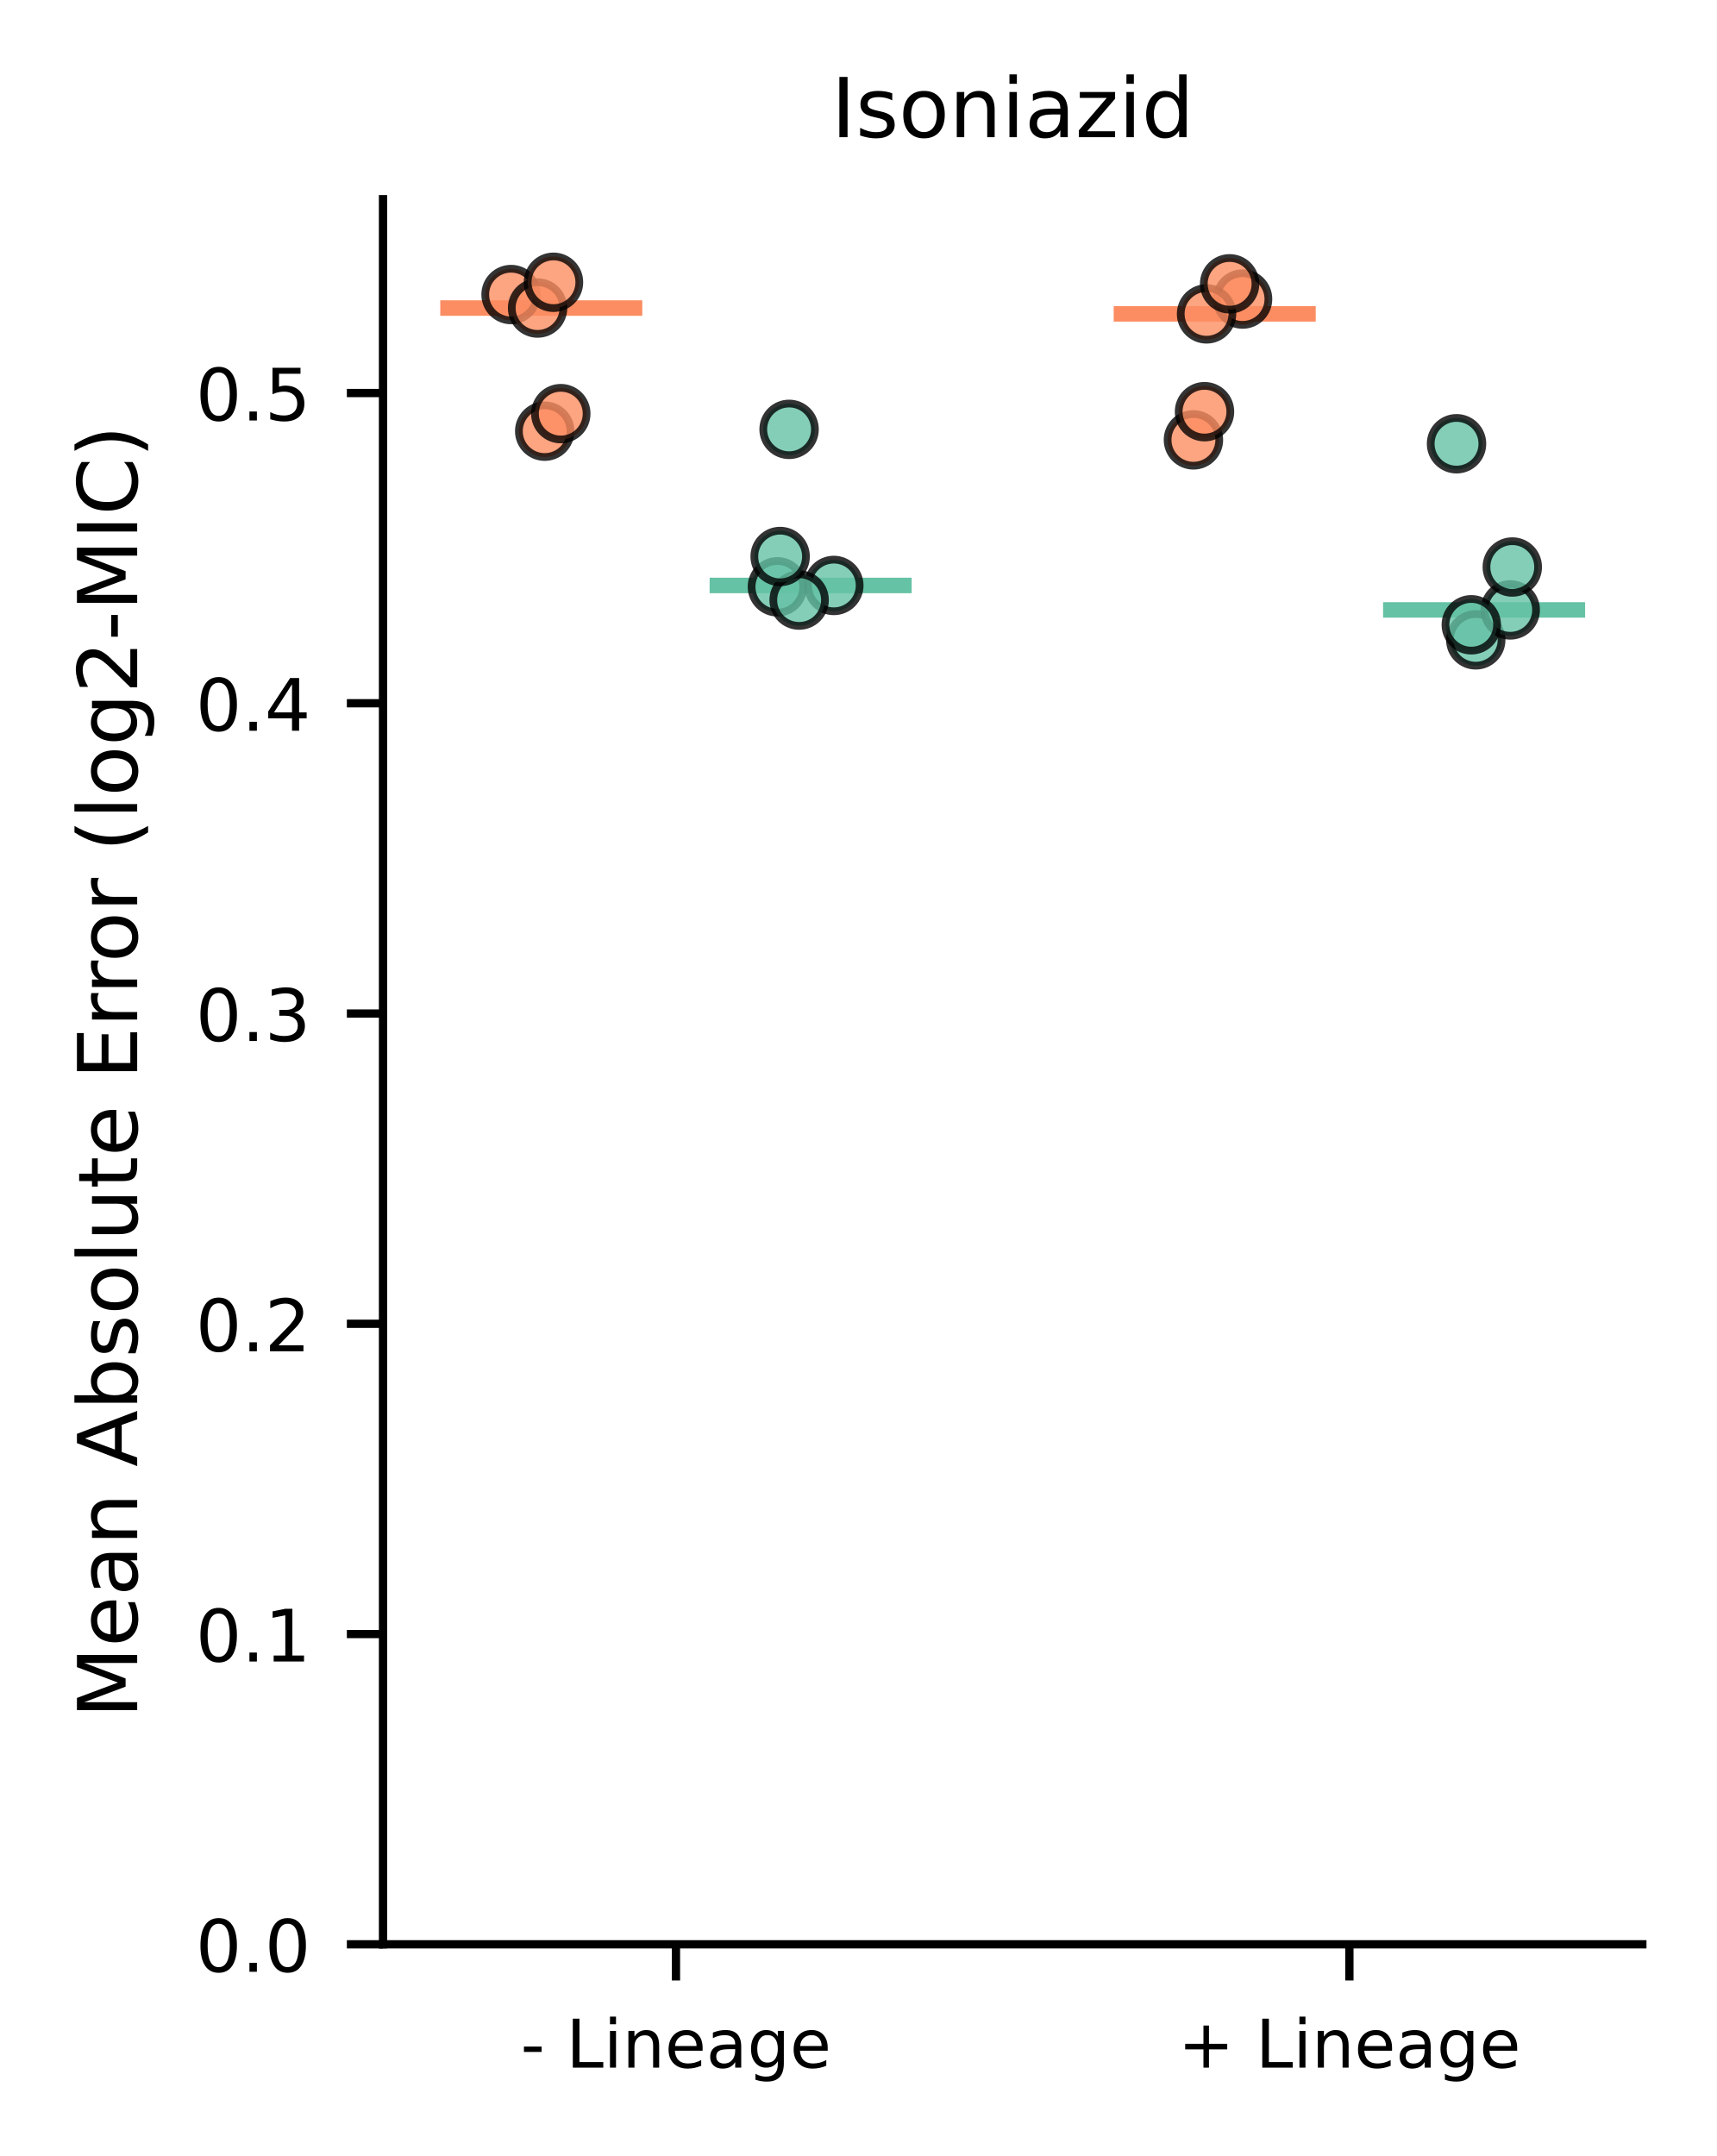
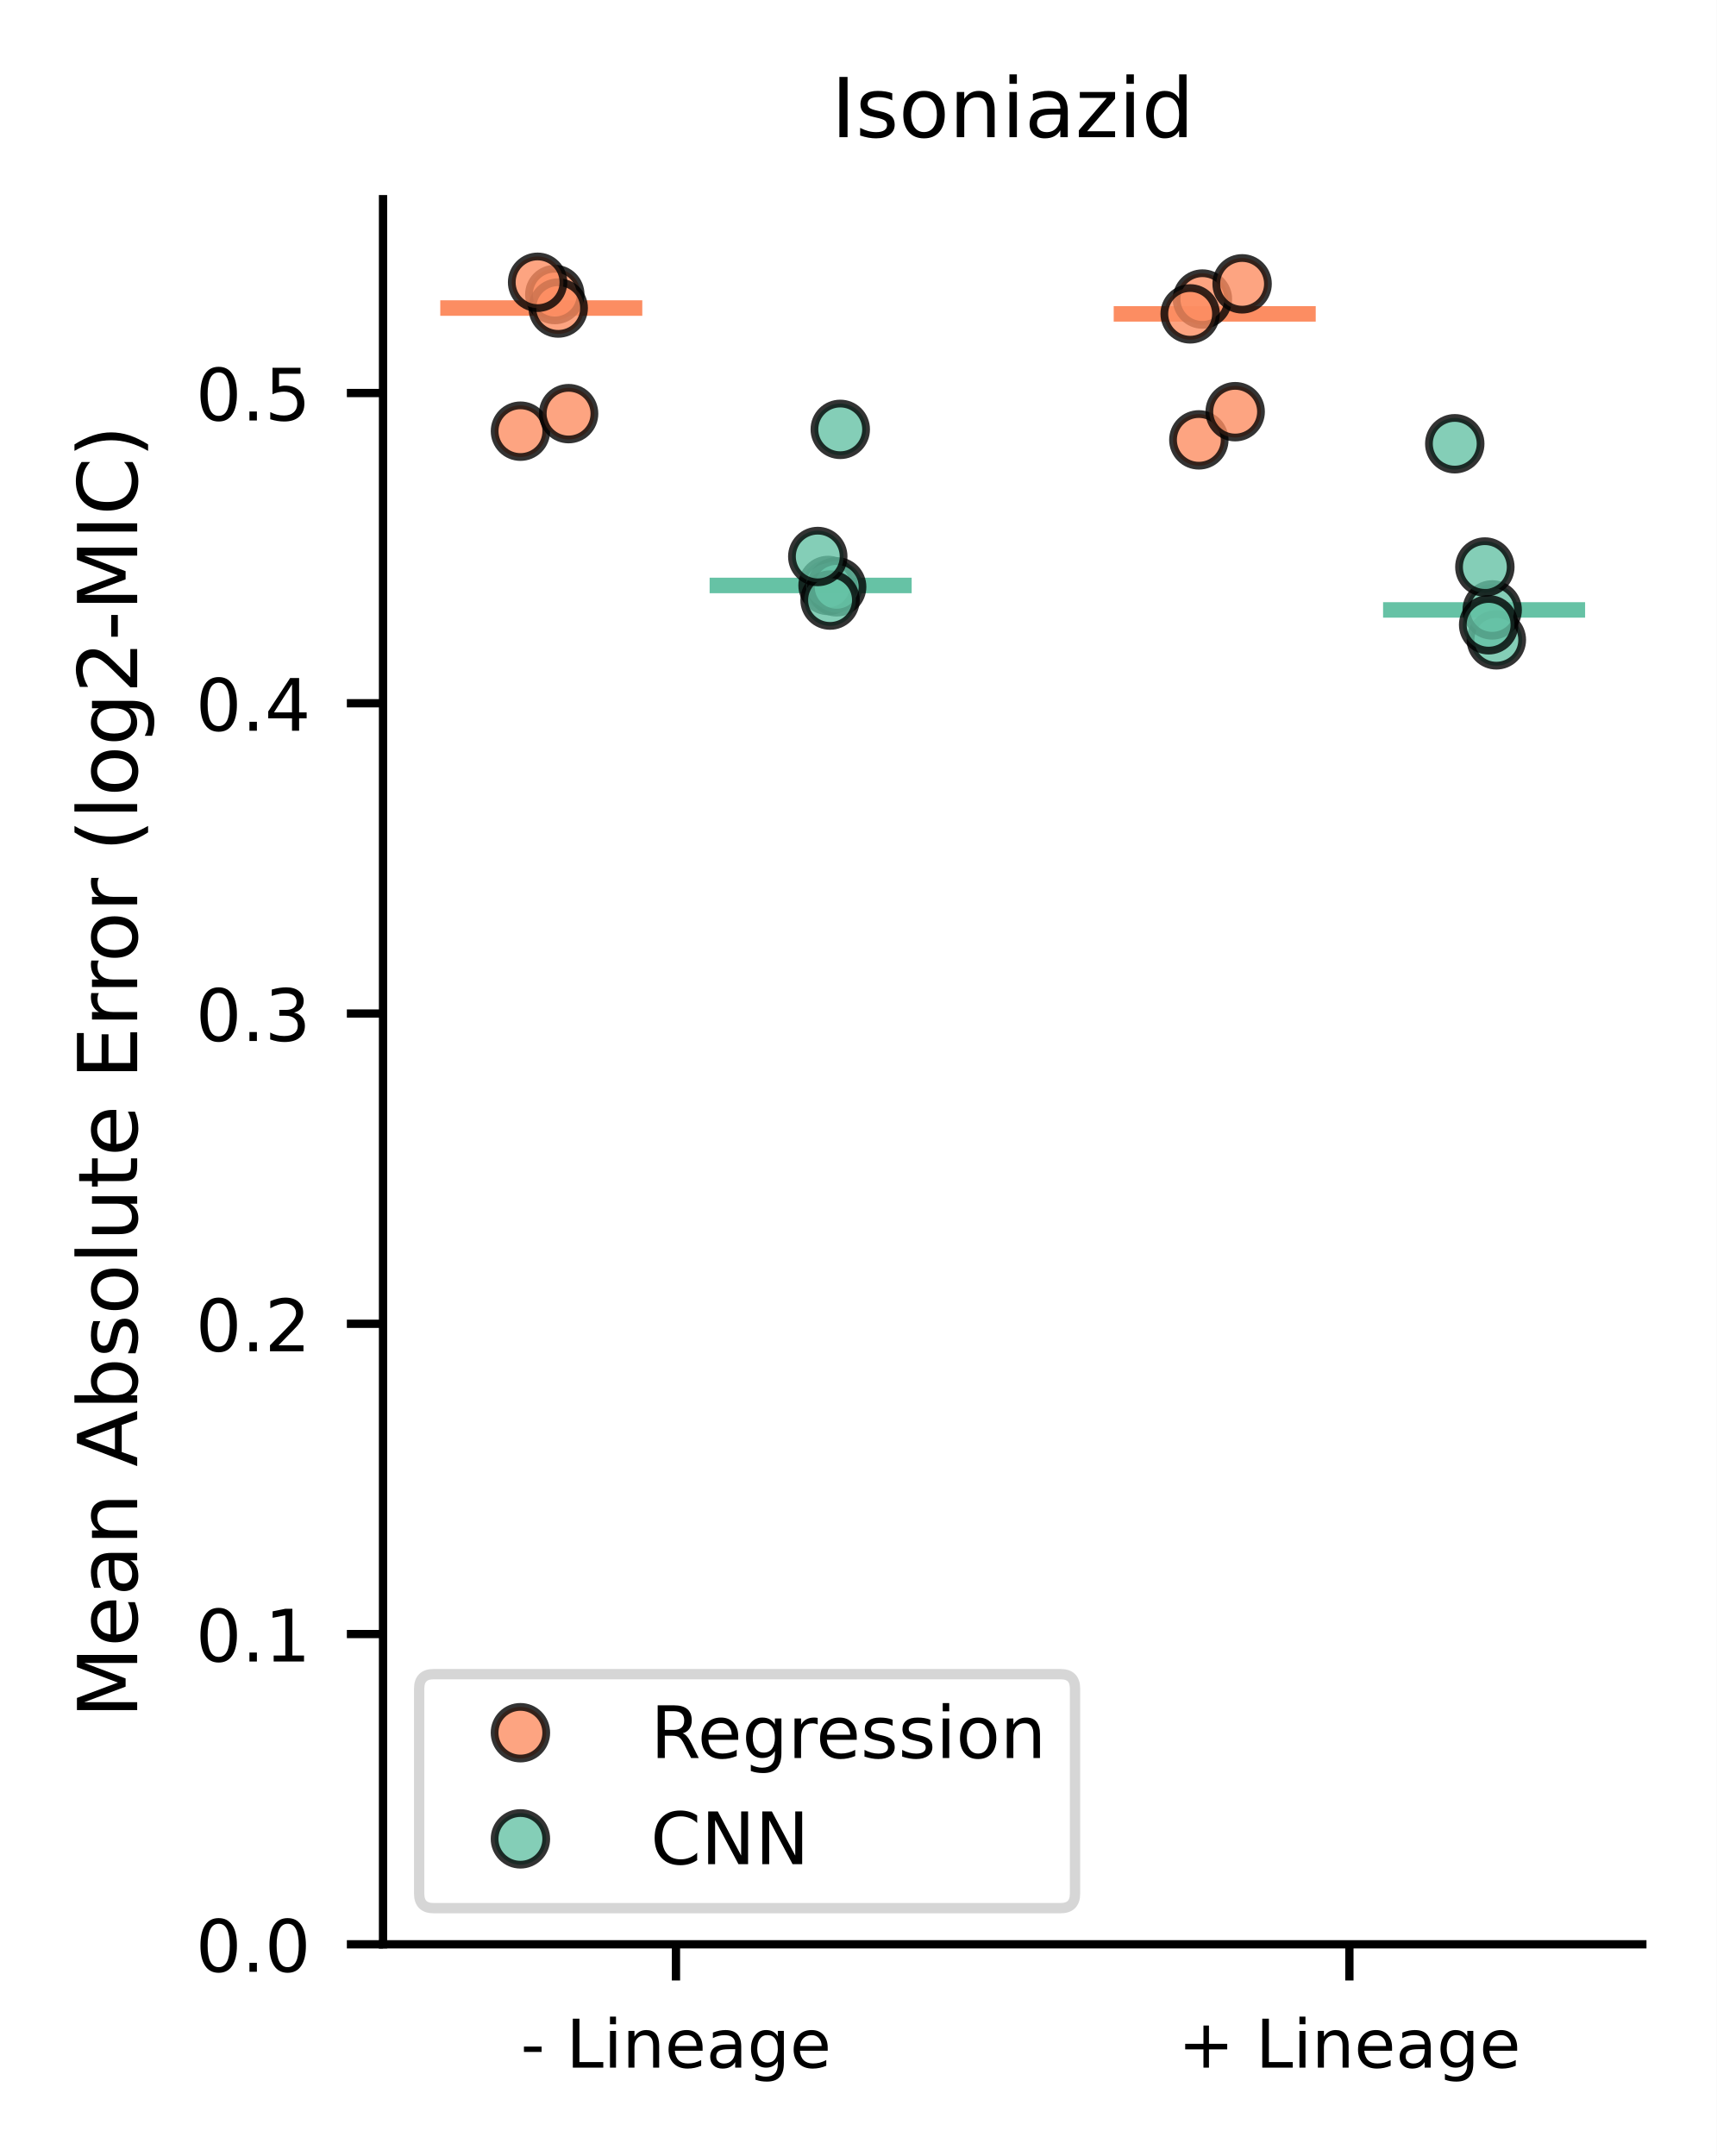
<svg xmlns="http://www.w3.org/2000/svg" xmlns:xlink="http://www.w3.org/1999/xlink" width="166.175pt" height="208.69pt" viewBox="0 0 166.175 208.69" version="1.1">
  <defs>
    <style type="text/css">*{stroke-linejoin: round; stroke-linecap: butt}</style>
  </defs>
  <g id="figure_1">
    <g id="patch_1">
      <path d="M 0 208.69  L 166.175 208.69  L 166.175 0  L 0 0  z " style="fill: #ffffff" />
    </g>
    <g id="axes_1">
      <g id="patch_2">
        <path d="M 37.075 188.199  L 158.975 188.199  L 158.975 19.279  L 37.075 19.279  z " style="fill: #ffffff" />
      </g>
      <g id="LineCollection_1">
-         <path d="M 42.616 29.817  L 62.172 29.817  " clip-path="url(#pfbba2e8f03)" style="fill: none; stroke: #fc8d62; stroke-width: 1.5" />
+         <path d="M 42.616 29.817  L 62.172 29.817  " clip-path="url(#pdf9f6851ae)" style="fill: none; stroke: #fc8d62; stroke-width: 1.5" />
      </g>
      <g id="LineCollection_2">
-         <path d="M 68.69 56.669  L 88.247 56.669  " clip-path="url(#pfbba2e8f03)" style="fill: none; stroke: #66c2a5; stroke-width: 1.5" />
+         <path d="M 68.69 56.669  L 88.247 56.669  " clip-path="url(#pdf9f6851ae)" style="fill: none; stroke: #66c2a5; stroke-width: 1.5" />
      </g>
      <g id="LineCollection_3">
-         <path d="M 107.803 30.382  L 127.359 30.382  " clip-path="url(#pfbba2e8f03)" style="fill: none; stroke: #fc8d62; stroke-width: 1.5" />
+         <path d="M 107.803 30.382  L 127.359 30.382  " clip-path="url(#pdf9f6851ae)" style="fill: none; stroke: #fc8d62; stroke-width: 1.5" />
      </g>
      <g id="LineCollection_4">
-         <path d="M 133.878 59.038  L 153.434 59.038  " clip-path="url(#pfbba2e8f03)" style="fill: none; stroke: #66c2a5; stroke-width: 1.5" />
+         <path d="M 133.878 59.038  L 153.434 59.038  " clip-path="url(#pdf9f6851ae)" style="fill: none; stroke: #66c2a5; stroke-width: 1.5" />
      </g>
      <g id="PathCollection_1">
        <defs>
-           <path id="C0_0_849cc54f50" d="M 0 2.5  C 0.663 2.5 1.299 2.237 1.768 1.768  C 2.237 1.299 2.5 0.663 2.5 -0  C 2.5 -0.663 2.237 -1.299 1.768 -1.768  C 1.299 -2.237 0.663 -2.5 0 -2.5  C -0.663 -2.5 -1.299 -2.237 -1.768 -1.768  C -2.237 -1.299 -2.5 -0.663 -2.5 0  C -2.5 0.663 -2.237 1.299 -1.768 1.768  C -1.299 2.237 -0.663 2.5 0 2.5  z " />
+           <path id="C0_0_43384e976b" d="M 0 2.5  C 0.663 2.5 1.299 2.237 1.768 1.768  C 2.237 1.299 2.5 0.663 2.5 -0  C 2.5 -0.663 2.237 -1.299 1.768 -1.768  C 1.299 -2.237 0.663 -2.5 0 -2.5  C -0.663 -2.5 -1.299 -2.237 -1.768 -1.768  C -2.237 -1.299 -2.5 -0.663 -2.5 0  C -2.5 0.663 -2.237 1.299 -1.768 1.768  C -1.299 2.237 -0.663 2.5 0 2.5  z " />
        </defs>
-         <g clip-path="url(#pfbba2e8f03)">
-           <use xlink:href="#C0_0_849cc54f50" x="52.726" y="41.736" style="fill: #fc8d62; fill-opacity: 0.8; stroke: #000000; stroke-opacity: 0.8; stroke-width: 0.75" />
-         </g>
-         <g clip-path="url(#pfbba2e8f03)">
-           <use xlink:href="#C0_0_849cc54f50" x="54.283" y="40.039" style="fill: #fc8d62; fill-opacity: 0.8; stroke: #000000; stroke-opacity: 0.8; stroke-width: 0.75" />
-         </g>
-         <g clip-path="url(#pfbba2e8f03)">
-           <use xlink:href="#C0_0_849cc54f50" x="49.47" y="28.511" style="fill: #fc8d62; fill-opacity: 0.8; stroke: #000000; stroke-opacity: 0.8; stroke-width: 0.75" />
-         </g>
-         <g clip-path="url(#pfbba2e8f03)">
-           <use xlink:href="#C0_0_849cc54f50" x="52.037" y="29.817" style="fill: #fc8d62; fill-opacity: 0.8; stroke: #000000; stroke-opacity: 0.8; stroke-width: 0.75" />
-         </g>
-         <g clip-path="url(#pfbba2e8f03)">
-           <use xlink:href="#C0_0_849cc54f50" x="53.576" y="27.323" style="fill: #fc8d62; fill-opacity: 0.8; stroke: #000000; stroke-opacity: 0.8; stroke-width: 0.75" />
+         <g clip-path="url(#pdf9f6851ae)">
+           <use xlink:href="#C0_0_43384e976b" x="50.379" y="41.736" style="fill: #fc8d62; fill-opacity: 0.8; stroke: #000000; stroke-opacity: 0.8; stroke-width: 0.75" />
+         </g>
+         <g clip-path="url(#pdf9f6851ae)">
+           <use xlink:href="#C0_0_43384e976b" x="55.038" y="40.039" style="fill: #fc8d62; fill-opacity: 0.8; stroke: #000000; stroke-opacity: 0.8; stroke-width: 0.75" />
+         </g>
+         <g clip-path="url(#pdf9f6851ae)">
+           <use xlink:href="#C0_0_43384e976b" x="53.703" y="28.511" style="fill: #fc8d62; fill-opacity: 0.8; stroke: #000000; stroke-opacity: 0.8; stroke-width: 0.75" />
+         </g>
+         <g clip-path="url(#pdf9f6851ae)">
+           <use xlink:href="#C0_0_43384e976b" x="54.033" y="29.817" style="fill: #fc8d62; fill-opacity: 0.8; stroke: #000000; stroke-opacity: 0.8; stroke-width: 0.75" />
+         </g>
+         <g clip-path="url(#pdf9f6851ae)">
+           <use xlink:href="#C0_0_43384e976b" x="52.038" y="27.323" style="fill: #fc8d62; fill-opacity: 0.8; stroke: #000000; stroke-opacity: 0.8; stroke-width: 0.75" />
        </g>
      </g>
      <g id="PathCollection_2">
        <defs>
-           <path id="C1_0_3ccdf2e106" d="M 0 2.5  C 0.663 2.5 1.299 2.237 1.768 1.768  C 2.237 1.299 2.5 0.663 2.5 -0  C 2.5 -0.663 2.237 -1.299 1.768 -1.768  C 1.299 -2.237 0.663 -2.5 0 -2.5  C -0.663 -2.5 -1.299 -2.237 -1.768 -1.768  C -2.237 -1.299 -2.5 -0.663 -2.5 0  C -2.5 0.663 -2.237 1.299 -1.768 1.768  C -1.299 2.237 -0.663 2.5 0 2.5  z " />
+           <path id="C1_0_d2d63e4ed4" d="M 0 2.5  C 0.663 2.5 1.299 2.237 1.768 1.768  C 2.237 1.299 2.5 0.663 2.5 -0  C 2.5 -0.663 2.237 -1.299 1.768 -1.768  C 1.299 -2.237 0.663 -2.5 0 -2.5  C -0.663 -2.5 -1.299 -2.237 -1.768 -1.768  C -2.237 -1.299 -2.5 -0.663 -2.5 0  C -2.5 0.663 -2.237 1.299 -1.768 1.768  C -1.299 2.237 -0.663 2.5 0 2.5  z " />
        </defs>
-         <g clip-path="url(#pfbba2e8f03)">
-           <use xlink:href="#C1_0_3ccdf2e106" x="80.712" y="56.669" style="fill: #66c2a5; fill-opacity: 0.8; stroke: #000000; stroke-opacity: 0.8; stroke-width: 0.75" />
-         </g>
-         <g clip-path="url(#pfbba2e8f03)">
-           <use xlink:href="#C1_0_3ccdf2e106" x="75.25" y="56.801" style="fill: #66c2a5; fill-opacity: 0.8; stroke: #000000; stroke-opacity: 0.8; stroke-width: 0.75" />
-         </g>
-         <g clip-path="url(#pfbba2e8f03)">
-           <use xlink:href="#C1_0_3ccdf2e106" x="77.354" y="58.084" style="fill: #66c2a5; fill-opacity: 0.8; stroke: #000000; stroke-opacity: 0.8; stroke-width: 0.75" />
-         </g>
-         <g clip-path="url(#pfbba2e8f03)">
-           <use xlink:href="#C1_0_3ccdf2e106" x="76.382" y="41.561" style="fill: #66c2a5; fill-opacity: 0.8; stroke: #000000; stroke-opacity: 0.8; stroke-width: 0.75" />
-         </g>
-         <g clip-path="url(#pfbba2e8f03)">
-           <use xlink:href="#C1_0_3ccdf2e106" x="75.516" y="53.866" style="fill: #66c2a5; fill-opacity: 0.8; stroke: #000000; stroke-opacity: 0.8; stroke-width: 0.75" />
+         <g clip-path="url(#pdf9f6851ae)">
+           <use xlink:href="#C1_0_d2d63e4ed4" x="80.153" y="56.669" style="fill: #66c2a5; fill-opacity: 0.8; stroke: #000000; stroke-opacity: 0.8; stroke-width: 0.75" />
+         </g>
+         <g clip-path="url(#pdf9f6851ae)">
+           <use xlink:href="#C1_0_d2d63e4ed4" x="80.986" y="56.801" style="fill: #66c2a5; fill-opacity: 0.8; stroke: #000000; stroke-opacity: 0.8; stroke-width: 0.75" />
+         </g>
+         <g clip-path="url(#pdf9f6851ae)">
+           <use xlink:href="#C1_0_d2d63e4ed4" x="80.349" y="58.084" style="fill: #66c2a5; fill-opacity: 0.8; stroke: #000000; stroke-opacity: 0.8; stroke-width: 0.75" />
+         </g>
+         <g clip-path="url(#pdf9f6851ae)">
+           <use xlink:href="#C1_0_d2d63e4ed4" x="81.335" y="41.561" style="fill: #66c2a5; fill-opacity: 0.8; stroke: #000000; stroke-opacity: 0.8; stroke-width: 0.75" />
+         </g>
+         <g clip-path="url(#pdf9f6851ae)">
+           <use xlink:href="#C1_0_d2d63e4ed4" x="79.158" y="53.866" style="fill: #66c2a5; fill-opacity: 0.8; stroke: #000000; stroke-opacity: 0.8; stroke-width: 0.75" />
        </g>
      </g>
      <g id="PathCollection_3">
        <defs>
-           <path id="C2_0_089f217699" d="M 0 2.5  C 0.663 2.5 1.299 2.237 1.768 1.768  C 2.237 1.299 2.5 0.663 2.5 -0  C 2.5 -0.663 2.237 -1.299 1.768 -1.768  C 1.299 -2.237 0.663 -2.5 0 -2.5  C -0.663 -2.5 -1.299 -2.237 -1.768 -1.768  C -2.237 -1.299 -2.5 -0.663 -2.5 0  C -2.5 0.663 -2.237 1.299 -1.768 1.768  C -1.299 2.237 -0.663 2.5 0 2.5  z " />
+           <path id="C2_0_a9d3b7cf00" d="M 0 2.5  C 0.663 2.5 1.299 2.237 1.768 1.768  C 2.237 1.299 2.5 0.663 2.5 -0  C 2.5 -0.663 2.237 -1.299 1.768 -1.768  C 1.299 -2.237 0.663 -2.5 0 -2.5  C -0.663 -2.5 -1.299 -2.237 -1.768 -1.768  C -2.237 -1.299 -2.5 -0.663 -2.5 0  C -2.5 0.663 -2.237 1.299 -1.768 1.768  C -1.299 2.237 -0.663 2.5 0 2.5  z " />
        </defs>
-         <g clip-path="url(#pfbba2e8f03)">
-           <use xlink:href="#C2_0_089f217699" x="115.521" y="42.578" style="fill: #fc8d62; fill-opacity: 0.8; stroke: #000000; stroke-opacity: 0.8; stroke-width: 0.75" />
-         </g>
-         <g clip-path="url(#pfbba2e8f03)">
-           <use xlink:href="#C2_0_089f217699" x="116.593" y="39.849" style="fill: #fc8d62; fill-opacity: 0.8; stroke: #000000; stroke-opacity: 0.8; stroke-width: 0.75" />
-         </g>
-         <g clip-path="url(#pfbba2e8f03)">
-           <use xlink:href="#C2_0_089f217699" x="120.277" y="28.947" style="fill: #fc8d62; fill-opacity: 0.8; stroke: #000000; stroke-opacity: 0.8; stroke-width: 0.75" />
-         </g>
-         <g clip-path="url(#pfbba2e8f03)">
-           <use xlink:href="#C2_0_089f217699" x="116.791" y="30.382" style="fill: #fc8d62; fill-opacity: 0.8; stroke: #000000; stroke-opacity: 0.8; stroke-width: 0.75" />
-         </g>
-         <g clip-path="url(#pfbba2e8f03)">
-           <use xlink:href="#C2_0_089f217699" x="119.025" y="27.474" style="fill: #fc8d62; fill-opacity: 0.8; stroke: #000000; stroke-opacity: 0.8; stroke-width: 0.75" />
+         <g clip-path="url(#pdf9f6851ae)">
+           <use xlink:href="#C2_0_a9d3b7cf00" x="116.045" y="42.578" style="fill: #fc8d62; fill-opacity: 0.8; stroke: #000000; stroke-opacity: 0.8; stroke-width: 0.75" />
+         </g>
+         <g clip-path="url(#pdf9f6851ae)">
+           <use xlink:href="#C2_0_a9d3b7cf00" x="119.561" y="39.849" style="fill: #fc8d62; fill-opacity: 0.8; stroke: #000000; stroke-opacity: 0.8; stroke-width: 0.75" />
+         </g>
+         <g clip-path="url(#pdf9f6851ae)">
+           <use xlink:href="#C2_0_a9d3b7cf00" x="116.39" y="28.947" style="fill: #fc8d62; fill-opacity: 0.8; stroke: #000000; stroke-opacity: 0.8; stroke-width: 0.75" />
+         </g>
+         <g clip-path="url(#pdf9f6851ae)">
+           <use xlink:href="#C2_0_a9d3b7cf00" x="115.204" y="30.382" style="fill: #fc8d62; fill-opacity: 0.8; stroke: #000000; stroke-opacity: 0.8; stroke-width: 0.75" />
+         </g>
+         <g clip-path="url(#pdf9f6851ae)">
+           <use xlink:href="#C2_0_a9d3b7cf00" x="120.233" y="27.474" style="fill: #fc8d62; fill-opacity: 0.8; stroke: #000000; stroke-opacity: 0.8; stroke-width: 0.75" />
        </g>
      </g>
      <g id="PathCollection_4">
        <defs>
-           <path id="C3_0_57a2519cfd" d="M 0 2.5  C 0.663 2.5 1.299 2.237 1.768 1.768  C 2.237 1.299 2.5 0.663 2.5 -0  C 2.5 -0.663 2.237 -1.299 1.768 -1.768  C 1.299 -2.237 0.663 -2.5 0 -2.5  C -0.663 -2.5 -1.299 -2.237 -1.768 -1.768  C -2.237 -1.299 -2.5 -0.663 -2.5 0  C -2.5 0.663 -2.237 1.299 -1.768 1.768  C -1.299 2.237 -0.663 2.5 0 2.5  z " />
+           <path id="C3_0_a3c7eb84b6" d="M 0 2.5  C 0.663 2.5 1.299 2.237 1.768 1.768  C 2.237 1.299 2.5 0.663 2.5 -0  C 2.5 -0.663 2.237 -1.299 1.768 -1.768  C 1.299 -2.237 0.663 -2.5 0 -2.5  C -0.663 -2.5 -1.299 -2.237 -1.768 -1.768  C -2.237 -1.299 -2.5 -0.663 -2.5 0  C -2.5 0.663 -2.237 1.299 -1.768 1.768  C -1.299 2.237 -0.663 2.5 0 2.5  z " />
        </defs>
-         <g clip-path="url(#pfbba2e8f03)">
-           <use xlink:href="#C3_0_57a2519cfd" x="142.849" y="61.934" style="fill: #66c2a5; fill-opacity: 0.8; stroke: #000000; stroke-opacity: 0.8; stroke-width: 0.75" />
-         </g>
-         <g clip-path="url(#pfbba2e8f03)">
-           <use xlink:href="#C3_0_57a2519cfd" x="146.186" y="59.038" style="fill: #66c2a5; fill-opacity: 0.8; stroke: #000000; stroke-opacity: 0.8; stroke-width: 0.75" />
-         </g>
-         <g clip-path="url(#pfbba2e8f03)">
-           <use xlink:href="#C3_0_57a2519cfd" x="142.417" y="60.476" style="fill: #66c2a5; fill-opacity: 0.8; stroke: #000000; stroke-opacity: 0.8; stroke-width: 0.75" />
-         </g>
-         <g clip-path="url(#pfbba2e8f03)">
-           <use xlink:href="#C3_0_57a2519cfd" x="140.988" y="42.954" style="fill: #66c2a5; fill-opacity: 0.8; stroke: #000000; stroke-opacity: 0.8; stroke-width: 0.75" />
-         </g>
-         <g clip-path="url(#pfbba2e8f03)">
-           <use xlink:href="#C3_0_57a2519cfd" x="146.385" y="54.884" style="fill: #66c2a5; fill-opacity: 0.8; stroke: #000000; stroke-opacity: 0.8; stroke-width: 0.75" />
+         <g clip-path="url(#pdf9f6851ae)">
+           <use xlink:href="#C3_0_a3c7eb84b6" x="144.844" y="61.934" style="fill: #66c2a5; fill-opacity: 0.8; stroke: #000000; stroke-opacity: 0.8; stroke-width: 0.75" />
+         </g>
+         <g clip-path="url(#pdf9f6851ae)">
+           <use xlink:href="#C3_0_a3c7eb84b6" x="144.439" y="59.038" style="fill: #66c2a5; fill-opacity: 0.8; stroke: #000000; stroke-opacity: 0.8; stroke-width: 0.75" />
+         </g>
+         <g clip-path="url(#pdf9f6851ae)">
+           <use xlink:href="#C3_0_a3c7eb84b6" x="144.096" y="60.476" style="fill: #66c2a5; fill-opacity: 0.8; stroke: #000000; stroke-opacity: 0.8; stroke-width: 0.75" />
+         </g>
+         <g clip-path="url(#pdf9f6851ae)">
+           <use xlink:href="#C3_0_a3c7eb84b6" x="140.817" y="42.954" style="fill: #66c2a5; fill-opacity: 0.8; stroke: #000000; stroke-opacity: 0.8; stroke-width: 0.75" />
+         </g>
+         <g clip-path="url(#pdf9f6851ae)">
+           <use xlink:href="#C3_0_a3c7eb84b6" x="143.73" y="54.884" style="fill: #66c2a5; fill-opacity: 0.8; stroke: #000000; stroke-opacity: 0.8; stroke-width: 0.75" />
        </g>
      </g>
      <g id="line2d_1" />
      <g id="line2d_2" />
      <g id="matplotlib.axis_1">
        <g id="xtick_1">
          <g id="line2d_3">
            <defs>
-               <path id="m0efff69660" d="M 0 0  L 0 3.5  " style="stroke: #000000; stroke-width: 0.8" />
+               <path id="m0551e2b207" d="M 0 0  L 0 3.5  " style="stroke: #000000; stroke-width: 0.8" />
            </defs>
            <g>
-               <use xlink:href="#m0efff69660" x="65.431" y="188.199" style="stroke: #000000; stroke-width: 0.8" />
+               <use xlink:href="#m0551e2b207" x="65.431" y="188.199" style="stroke: #000000; stroke-width: 0.8" />
            </g>
          </g>
          <g id="text_1">
            <g transform="translate(50.39782 200.1377) scale(0.065 -0.065)">
              <defs>
                <path id="DejaVuSans-2d" d="M 313 2009  L 1997 2009  L 1997 1497  L 313 1497  L 313 2009  z " transform="scale(0.015625)" />
                <path id="DejaVuSans-20" transform="scale(0.015625)" />
                <path id="DejaVuSans-4c" d="M 628 4666  L 1259 4666  L 1259 531  L 3531 531  L 3531 0  L 628 0  L 628 4666  z " transform="scale(0.015625)" />
                <path id="DejaVuSans-69" d="M 603 3500  L 1178 3500  L 1178 0  L 603 0  L 603 3500  z M 603 4863  L 1178 4863  L 1178 4134  L 603 4134  L 603 4863  z " transform="scale(0.015625)" />
                <path id="DejaVuSans-6e" d="M 3513 2113  L 3513 0  L 2938 0  L 2938 2094  Q 2938 2591 2744 2837  Q 2550 3084 2163 3084  Q 1697 3084 1428 2787  Q 1159 2491 1159 1978  L 1159 0  L 581 0  L 581 3500  L 1159 3500  L 1159 2956  Q 1366 3272 1645 3428  Q 1925 3584 2291 3584  Q 2894 3584 3203 3211  Q 3513 2838 3513 2113  z " transform="scale(0.015625)" />
                <path id="DejaVuSans-65" d="M 3597 1894  L 3597 1613  L 953 1613  Q 991 1019 1311 708  Q 1631 397 2203 397  Q 2534 397 2845 478  Q 3156 559 3463 722  L 3463 178  Q 3153 47 2828 -22  Q 2503 -91 2169 -91  Q 1331 -91 842 396  Q 353 884 353 1716  Q 353 2575 817 3079  Q 1281 3584 2069 3584  Q 2775 3584 3186 3129  Q 3597 2675 3597 1894  z M 3022 2063  Q 3016 2534 2758 2815  Q 2500 3097 2075 3097  Q 1594 3097 1305 2825  Q 1016 2553 972 2059  L 3022 2063  z " transform="scale(0.015625)" />
                <path id="DejaVuSans-61" d="M 2194 1759  Q 1497 1759 1228 1600  Q 959 1441 959 1056  Q 959 750 1161 570  Q 1363 391 1709 391  Q 2188 391 2477 730  Q 2766 1069 2766 1631  L 2766 1759  L 2194 1759  z M 3341 1997  L 3341 0  L 2766 0  L 2766 531  Q 2569 213 2275 61  Q 1981 -91 1556 -91  Q 1019 -91 701 211  Q 384 513 384 1019  Q 384 1609 779 1909  Q 1175 2209 1959 2209  L 2766 2209  L 2766 2266  Q 2766 2663 2505 2880  Q 2244 3097 1772 3097  Q 1472 3097 1187 3025  Q 903 2953 641 2809  L 641 3341  Q 956 3463 1253 3523  Q 1550 3584 1831 3584  Q 2591 3584 2966 3190  Q 3341 2797 3341 1997  z " transform="scale(0.015625)" />
                <path id="DejaVuSans-67" d="M 2906 1791  Q 2906 2416 2648 2759  Q 2391 3103 1925 3103  Q 1463 3103 1205 2759  Q 947 2416 947 1791  Q 947 1169 1205 825  Q 1463 481 1925 481  Q 2391 481 2648 825  Q 2906 1169 2906 1791  z M 3481 434  Q 3481 -459 3084 -895  Q 2688 -1331 1869 -1331  Q 1566 -1331 1297 -1286  Q 1028 -1241 775 -1147  L 775 -588  Q 1028 -725 1275 -790  Q 1522 -856 1778 -856  Q 2344 -856 2625 -561  Q 2906 -266 2906 331  L 2906 616  Q 2728 306 2450 153  Q 2172 0 1784 0  Q 1141 0 747 490  Q 353 981 353 1791  Q 353 2603 747 3093  Q 1141 3584 1784 3584  Q 2172 3584 2450 3431  Q 2728 3278 2906 2969  L 2906 3500  L 3481 3500  L 3481 434  z " transform="scale(0.015625)" />
              </defs>
              <use xlink:href="#DejaVuSans-2d" />
              <use xlink:href="#DejaVuSans-20" x="36.084" />
              <use xlink:href="#DejaVuSans-4c" x="67.871" />
              <use xlink:href="#DejaVuSans-69" x="123.584" />
              <use xlink:href="#DejaVuSans-6e" x="151.367" />
              <use xlink:href="#DejaVuSans-65" x="214.746" />
              <use xlink:href="#DejaVuSans-61" x="276.27" />
              <use xlink:href="#DejaVuSans-67" x="337.549" />
              <use xlink:href="#DejaVuSans-65" x="401.025" />
            </g>
          </g>
        </g>
        <g id="xtick_2">
          <g id="line2d_4">
            <g>
-               <use xlink:href="#m0efff69660" x="130.618" y="188.199" style="stroke: #000000; stroke-width: 0.8" />
+               <use xlink:href="#m0551e2b207" x="130.618" y="188.199" style="stroke: #000000; stroke-width: 0.8" />
            </g>
          </g>
          <g id="text_2">
            <g transform="translate(114.0341 200.1377) scale(0.065 -0.065)">
              <defs>
                <path id="DejaVuSans-2b" d="M 2944 4013  L 2944 2272  L 4684 2272  L 4684 1741  L 2944 1741  L 2944 0  L 2419 0  L 2419 1741  L 678 1741  L 678 2272  L 2419 2272  L 2419 4013  L 2944 4013  z " transform="scale(0.015625)" />
              </defs>
              <use xlink:href="#DejaVuSans-2b" />
              <use xlink:href="#DejaVuSans-20" x="83.789" />
              <use xlink:href="#DejaVuSans-4c" x="115.576" />
              <use xlink:href="#DejaVuSans-69" x="171.289" />
              <use xlink:href="#DejaVuSans-6e" x="199.072" />
              <use xlink:href="#DejaVuSans-65" x="262.451" />
              <use xlink:href="#DejaVuSans-61" x="323.975" />
              <use xlink:href="#DejaVuSans-67" x="385.254" />
              <use xlink:href="#DejaVuSans-65" x="448.73" />
            </g>
          </g>
        </g>
      </g>
      <g id="matplotlib.axis_2">
        <g id="ytick_1">
          <g id="line2d_5">
            <defs>
-               <path id="meb4e256498" d="M 0 0  L -3.5 0  " style="stroke: #000000; stroke-width: 0.8" />
+               <path id="m8c986a5a95" d="M 0 0  L -3.5 0  " style="stroke: #000000; stroke-width: 0.8" />
            </defs>
            <g>
-               <use xlink:href="#meb4e256498" x="37.075" y="188.199" style="stroke: #000000; stroke-width: 0.8" />
+               <use xlink:href="#m8c986a5a95" x="37.075" y="188.199" style="stroke: #000000; stroke-width: 0.8" />
            </g>
          </g>
          <g id="text_3">
            <g transform="translate(18.9425 190.8582) scale(0.07 -0.07)">
              <defs>
                <path id="DejaVuSans-30" d="M 2034 4250  Q 1547 4250 1301 3770  Q 1056 3291 1056 2328  Q 1056 1369 1301 889  Q 1547 409 2034 409  Q 2525 409 2770 889  Q 3016 1369 3016 2328  Q 3016 3291 2770 3770  Q 2525 4250 2034 4250  z M 2034 4750  Q 2819 4750 3233 4129  Q 3647 3509 3647 2328  Q 3647 1150 3233 529  Q 2819 -91 2034 -91  Q 1250 -91 836 529  Q 422 1150 422 2328  Q 422 3509 836 4129  Q 1250 4750 2034 4750  z " transform="scale(0.015625)" />
                <path id="DejaVuSans-2e" d="M 684 794  L 1344 794  L 1344 0  L 684 0  L 684 794  z " transform="scale(0.015625)" />
              </defs>
              <use xlink:href="#DejaVuSans-30" />
              <use xlink:href="#DejaVuSans-2e" x="63.623" />
              <use xlink:href="#DejaVuSans-30" x="95.41" />
            </g>
          </g>
        </g>
        <g id="ytick_2">
          <g id="line2d_6">
            <g>
-               <use xlink:href="#meb4e256498" x="37.075" y="158.167" style="stroke: #000000; stroke-width: 0.8" />
+               <use xlink:href="#m8c986a5a95" x="37.075" y="158.167" style="stroke: #000000; stroke-width: 0.8" />
            </g>
          </g>
          <g id="text_4">
            <g transform="translate(18.9425 160.8267) scale(0.07 -0.07)">
              <defs>
                <path id="DejaVuSans-31" d="M 794 531  L 1825 531  L 1825 4091  L 703 3866  L 703 4441  L 1819 4666  L 2450 4666  L 2450 531  L 3481 531  L 3481 0  L 794 0  L 794 531  z " transform="scale(0.015625)" />
              </defs>
              <use xlink:href="#DejaVuSans-30" />
              <use xlink:href="#DejaVuSans-2e" x="63.623" />
              <use xlink:href="#DejaVuSans-31" x="95.41" />
            </g>
          </g>
        </g>
        <g id="ytick_3">
          <g id="line2d_7">
            <g>
-               <use xlink:href="#meb4e256498" x="37.075" y="128.136" style="stroke: #000000; stroke-width: 0.8" />
+               <use xlink:href="#m8c986a5a95" x="37.075" y="128.136" style="stroke: #000000; stroke-width: 0.8" />
            </g>
          </g>
          <g id="text_5">
            <g transform="translate(18.9425 130.7952) scale(0.07 -0.07)">
              <defs>
                <path id="DejaVuSans-32" d="M 1228 531  L 3431 531  L 3431 0  L 469 0  L 469 531  Q 828 903 1448 1529  Q 2069 2156 2228 2338  Q 2531 2678 2651 2914  Q 2772 3150 2772 3378  Q 2772 3750 2511 3984  Q 2250 4219 1831 4219  Q 1534 4219 1204 4116  Q 875 4013 500 3803  L 500 4441  Q 881 4594 1212 4672  Q 1544 4750 1819 4750  Q 2544 4750 2975 4387  Q 3406 4025 3406 3419  Q 3406 3131 3298 2873  Q 3191 2616 2906 2266  Q 2828 2175 2409 1742  Q 1991 1309 1228 531  z " transform="scale(0.015625)" />
              </defs>
              <use xlink:href="#DejaVuSans-30" />
              <use xlink:href="#DejaVuSans-2e" x="63.623" />
              <use xlink:href="#DejaVuSans-32" x="95.41" />
            </g>
          </g>
        </g>
        <g id="ytick_4">
          <g id="line2d_8">
            <g>
-               <use xlink:href="#meb4e256498" x="37.075" y="98.104" style="stroke: #000000; stroke-width: 0.8" />
+               <use xlink:href="#m8c986a5a95" x="37.075" y="98.104" style="stroke: #000000; stroke-width: 0.8" />
            </g>
          </g>
          <g id="text_6">
            <g transform="translate(18.9425 100.7638) scale(0.07 -0.07)">
              <defs>
                <path id="DejaVuSans-33" d="M 2597 2516  Q 3050 2419 3304 2112  Q 3559 1806 3559 1356  Q 3559 666 3084 287  Q 2609 -91 1734 -91  Q 1441 -91 1130 -33  Q 819 25 488 141  L 488 750  Q 750 597 1062 519  Q 1375 441 1716 441  Q 2309 441 2620 675  Q 2931 909 2931 1356  Q 2931 1769 2642 2001  Q 2353 2234 1838 2234  L 1294 2234  L 1294 2753  L 1863 2753  Q 2328 2753 2575 2939  Q 2822 3125 2822 3475  Q 2822 3834 2567 4026  Q 2313 4219 1838 4219  Q 1578 4219 1281 4162  Q 984 4106 628 3988  L 628 4550  Q 988 4650 1302 4700  Q 1616 4750 1894 4750  Q 2613 4750 3031 4423  Q 3450 4097 3450 3541  Q 3450 3153 3228 2886  Q 3006 2619 2597 2516  z " transform="scale(0.015625)" />
              </defs>
              <use xlink:href="#DejaVuSans-30" />
              <use xlink:href="#DejaVuSans-2e" x="63.623" />
              <use xlink:href="#DejaVuSans-33" x="95.41" />
            </g>
          </g>
        </g>
        <g id="ytick_5">
          <g id="line2d_9">
            <g>
-               <use xlink:href="#meb4e256498" x="37.075" y="68.073" style="stroke: #000000; stroke-width: 0.8" />
+               <use xlink:href="#m8c986a5a95" x="37.075" y="68.073" style="stroke: #000000; stroke-width: 0.8" />
            </g>
          </g>
          <g id="text_7">
            <g transform="translate(18.9425 70.73228) scale(0.07 -0.07)">
              <defs>
                <path id="DejaVuSans-34" d="M 2419 4116  L 825 1625  L 2419 1625  L 2419 4116  z M 2253 4666  L 3047 4666  L 3047 1625  L 3713 1625  L 3713 1100  L 3047 1100  L 3047 0  L 2419 0  L 2419 1100  L 313 1100  L 313 1709  L 2253 4666  z " transform="scale(0.015625)" />
              </defs>
              <use xlink:href="#DejaVuSans-30" />
              <use xlink:href="#DejaVuSans-2e" x="63.623" />
              <use xlink:href="#DejaVuSans-34" x="95.41" />
            </g>
          </g>
        </g>
        <g id="ytick_6">
          <g id="line2d_10">
            <g>
-               <use xlink:href="#meb4e256498" x="37.075" y="38.041" style="stroke: #000000; stroke-width: 0.8" />
+               <use xlink:href="#m8c986a5a95" x="37.075" y="38.041" style="stroke: #000000; stroke-width: 0.8" />
            </g>
          </g>
          <g id="text_8">
            <g transform="translate(18.9425 40.70081) scale(0.07 -0.07)">
              <defs>
                <path id="DejaVuSans-35" d="M 691 4666  L 3169 4666  L 3169 4134  L 1269 4134  L 1269 2991  Q 1406 3038 1543 3061  Q 1681 3084 1819 3084  Q 2600 3084 3056 2656  Q 3513 2228 3513 1497  Q 3513 744 3044 326  Q 2575 -91 1722 -91  Q 1428 -91 1123 -41  Q 819 9 494 109  L 494 744  Q 775 591 1075 516  Q 1375 441 1709 441  Q 2250 441 2565 725  Q 2881 1009 2881 1497  Q 2881 1984 2565 2268  Q 2250 2553 1709 2553  Q 1456 2553 1204 2497  Q 953 2441 691 2322  L 691 4666  z " transform="scale(0.015625)" />
              </defs>
              <use xlink:href="#DejaVuSans-30" />
              <use xlink:href="#DejaVuSans-2e" x="63.623" />
              <use xlink:href="#DejaVuSans-35" x="95.41" />
            </g>
          </g>
        </g>
        <g id="text_9">
          <g transform="translate(13.27875 166.3137) rotate(-90) scale(0.08 -0.08)">
            <defs>
              <path id="DejaVuSans-4d" d="M 628 4666  L 1569 4666  L 2759 1491  L 3956 4666  L 4897 4666  L 4897 0  L 4281 0  L 4281 4097  L 3078 897  L 2444 897  L 1241 4097  L 1241 0  L 628 0  L 628 4666  z " transform="scale(0.015625)" />
              <path id="DejaVuSans-41" d="M 2188 4044  L 1331 1722  L 3047 1722  L 2188 4044  z M 1831 4666  L 2547 4666  L 4325 0  L 3669 0  L 3244 1197  L 1141 1197  L 716 0  L 50 0  L 1831 4666  z " transform="scale(0.015625)" />
              <path id="DejaVuSans-62" d="M 3116 1747  Q 3116 2381 2855 2742  Q 2594 3103 2138 3103  Q 1681 3103 1420 2742  Q 1159 2381 1159 1747  Q 1159 1113 1420 752  Q 1681 391 2138 391  Q 2594 391 2855 752  Q 3116 1113 3116 1747  z M 1159 2969  Q 1341 3281 1617 3432  Q 1894 3584 2278 3584  Q 2916 3584 3314 3078  Q 3713 2572 3713 1747  Q 3713 922 3314 415  Q 2916 -91 2278 -91  Q 1894 -91 1617 61  Q 1341 213 1159 525  L 1159 0  L 581 0  L 581 4863  L 1159 4863  L 1159 2969  z " transform="scale(0.015625)" />
              <path id="DejaVuSans-73" d="M 2834 3397  L 2834 2853  Q 2591 2978 2328 3040  Q 2066 3103 1784 3103  Q 1356 3103 1142 2972  Q 928 2841 928 2578  Q 928 2378 1081 2264  Q 1234 2150 1697 2047  L 1894 2003  Q 2506 1872 2764 1633  Q 3022 1394 3022 966  Q 3022 478 2636 193  Q 2250 -91 1575 -91  Q 1294 -91 989 -36  Q 684 19 347 128  L 347 722  Q 666 556 975 473  Q 1284 391 1588 391  Q 1994 391 2212 530  Q 2431 669 2431 922  Q 2431 1156 2273 1281  Q 2116 1406 1581 1522  L 1381 1569  Q 847 1681 609 1914  Q 372 2147 372 2553  Q 372 3047 722 3315  Q 1072 3584 1716 3584  Q 2034 3584 2315 3537  Q 2597 3491 2834 3397  z " transform="scale(0.015625)" />
              <path id="DejaVuSans-6f" d="M 1959 3097  Q 1497 3097 1228 2736  Q 959 2375 959 1747  Q 959 1119 1226 758  Q 1494 397 1959 397  Q 2419 397 2687 759  Q 2956 1122 2956 1747  Q 2956 2369 2687 2733  Q 2419 3097 1959 3097  z M 1959 3584  Q 2709 3584 3137 3096  Q 3566 2609 3566 1747  Q 3566 888 3137 398  Q 2709 -91 1959 -91  Q 1206 -91 779 398  Q 353 888 353 1747  Q 353 2609 779 3096  Q 1206 3584 1959 3584  z " transform="scale(0.015625)" />
              <path id="DejaVuSans-6c" d="M 603 4863  L 1178 4863  L 1178 0  L 603 0  L 603 4863  z " transform="scale(0.015625)" />
              <path id="DejaVuSans-75" d="M 544 1381  L 544 3500  L 1119 3500  L 1119 1403  Q 1119 906 1312 657  Q 1506 409 1894 409  Q 2359 409 2629 706  Q 2900 1003 2900 1516  L 2900 3500  L 3475 3500  L 3475 0  L 2900 0  L 2900 538  Q 2691 219 2414 64  Q 2138 -91 1772 -91  Q 1169 -91 856 284  Q 544 659 544 1381  z M 1991 3584  L 1991 3584  z " transform="scale(0.015625)" />
              <path id="DejaVuSans-74" d="M 1172 4494  L 1172 3500  L 2356 3500  L 2356 3053  L 1172 3053  L 1172 1153  Q 1172 725 1289 603  Q 1406 481 1766 481  L 2356 481  L 2356 0  L 1766 0  Q 1100 0 847 248  Q 594 497 594 1153  L 594 3053  L 172 3053  L 172 3500  L 594 3500  L 594 4494  L 1172 4494  z " transform="scale(0.015625)" />
              <path id="DejaVuSans-45" d="M 628 4666  L 3578 4666  L 3578 4134  L 1259 4134  L 1259 2753  L 3481 2753  L 3481 2222  L 1259 2222  L 1259 531  L 3634 531  L 3634 0  L 628 0  L 628 4666  z " transform="scale(0.015625)" />
              <path id="DejaVuSans-72" d="M 2631 2963  Q 2534 3019 2420 3045  Q 2306 3072 2169 3072  Q 1681 3072 1420 2755  Q 1159 2438 1159 1844  L 1159 0  L 581 0  L 581 3500  L 1159 3500  L 1159 2956  Q 1341 3275 1631 3429  Q 1922 3584 2338 3584  Q 2397 3584 2469 3576  Q 2541 3569 2628 3553  L 2631 2963  z " transform="scale(0.015625)" />
              <path id="DejaVuSans-28" d="M 1984 4856  Q 1566 4138 1362 3434  Q 1159 2731 1159 2009  Q 1159 1288 1364 580  Q 1569 -128 1984 -844  L 1484 -844  Q 1016 -109 783 600  Q 550 1309 550 2009  Q 550 2706 781 3412  Q 1013 4119 1484 4856  L 1984 4856  z " transform="scale(0.015625)" />
              <path id="DejaVuSans-49" d="M 628 4666  L 1259 4666  L 1259 0  L 628 0  L 628 4666  z " transform="scale(0.015625)" />
              <path id="DejaVuSans-43" d="M 4122 4306  L 4122 3641  Q 3803 3938 3442 4084  Q 3081 4231 2675 4231  Q 1875 4231 1450 3742  Q 1025 3253 1025 2328  Q 1025 1406 1450 917  Q 1875 428 2675 428  Q 3081 428 3442 575  Q 3803 722 4122 1019  L 4122 359  Q 3791 134 3420 21  Q 3050 -91 2638 -91  Q 1578 -91 968 557  Q 359 1206 359 2328  Q 359 3453 968 4101  Q 1578 4750 2638 4750  Q 3056 4750 3426 4639  Q 3797 4528 4122 4306  z " transform="scale(0.015625)" />
              <path id="DejaVuSans-29" d="M 513 4856  L 1013 4856  Q 1481 4119 1714 3412  Q 1947 2706 1947 2009  Q 1947 1309 1714 600  Q 1481 -109 1013 -844  L 513 -844  Q 928 -128 1133 580  Q 1338 1288 1338 2009  Q 1338 2731 1133 3434  Q 928 4138 513 4856  z " transform="scale(0.015625)" />
            </defs>
            <use xlink:href="#DejaVuSans-4d" />
            <use xlink:href="#DejaVuSans-65" x="86.279" />
            <use xlink:href="#DejaVuSans-61" x="147.803" />
            <use xlink:href="#DejaVuSans-6e" x="209.082" />
            <use xlink:href="#DejaVuSans-20" x="272.461" />
            <use xlink:href="#DejaVuSans-41" x="304.248" />
            <use xlink:href="#DejaVuSans-62" x="372.656" />
            <use xlink:href="#DejaVuSans-73" x="436.133" />
            <use xlink:href="#DejaVuSans-6f" x="488.232" />
            <use xlink:href="#DejaVuSans-6c" x="549.414" />
            <use xlink:href="#DejaVuSans-75" x="577.197" />
            <use xlink:href="#DejaVuSans-74" x="640.576" />
            <use xlink:href="#DejaVuSans-65" x="679.785" />
            <use xlink:href="#DejaVuSans-20" x="741.309" />
            <use xlink:href="#DejaVuSans-45" x="773.096" />
            <use xlink:href="#DejaVuSans-72" x="836.279" />
            <use xlink:href="#DejaVuSans-72" x="875.643" />
            <use xlink:href="#DejaVuSans-6f" x="914.506" />
            <use xlink:href="#DejaVuSans-72" x="975.688" />
            <use xlink:href="#DejaVuSans-20" x="1016.801" />
            <use xlink:href="#DejaVuSans-28" x="1048.588" />
            <use xlink:href="#DejaVuSans-6c" x="1087.602" />
            <use xlink:href="#DejaVuSans-6f" x="1115.385" />
            <use xlink:href="#DejaVuSans-67" x="1176.566" />
            <use xlink:href="#DejaVuSans-32" x="1240.043" />
            <use xlink:href="#DejaVuSans-2d" x="1303.666" />
            <use xlink:href="#DejaVuSans-4d" x="1339.75" />
            <use xlink:href="#DejaVuSans-49" x="1426.029" />
            <use xlink:href="#DejaVuSans-43" x="1455.521" />
            <use xlink:href="#DejaVuSans-29" x="1525.346" />
          </g>
        </g>
      </g>
      <g id="patch_3">
        <path d="M 37.075 188.199  L 37.075 19.279  " style="fill: none; stroke: #000000; stroke-width: 0.8; stroke-linejoin: miter; stroke-linecap: square" />
      </g>
      <g id="patch_4">
        <path d="M 37.075 188.199  L 158.975 188.199  " style="fill: none; stroke: #000000; stroke-width: 0.8; stroke-linejoin: miter; stroke-linecap: square" />
      </g>
      <g id="text_10">
        <g transform="translate(80.46594 13.27875) scale(0.08 -0.08)">
          <defs>
            <path id="DejaVuSans-7a" d="M 353 3500  L 3084 3500  L 3084 2975  L 922 459  L 3084 459  L 3084 0  L 275 0  L 275 525  L 2438 3041  L 353 3041  L 353 3500  z " transform="scale(0.015625)" />
            <path id="DejaVuSans-64" d="M 2906 2969  L 2906 4863  L 3481 4863  L 3481 0  L 2906 0  L 2906 525  Q 2725 213 2448 61  Q 2172 -91 1784 -91  Q 1150 -91 751 415  Q 353 922 353 1747  Q 353 2572 751 3078  Q 1150 3584 1784 3584  Q 2172 3584 2448 3432  Q 2725 3281 2906 2969  z M 947 1747  Q 947 1113 1208 752  Q 1469 391 1925 391  Q 2381 391 2643 752  Q 2906 1113 2906 1747  Q 2906 2381 2643 2742  Q 2381 3103 1925 3103  Q 1469 3103 1208 2742  Q 947 2381 947 1747  z " transform="scale(0.015625)" />
          </defs>
          <use xlink:href="#DejaVuSans-49" />
          <use xlink:href="#DejaVuSans-73" x="29.492" />
          <use xlink:href="#DejaVuSans-6f" x="81.592" />
          <use xlink:href="#DejaVuSans-6e" x="142.773" />
          <use xlink:href="#DejaVuSans-69" x="206.152" />
          <use xlink:href="#DejaVuSans-61" x="233.936" />
          <use xlink:href="#DejaVuSans-7a" x="295.215" />
          <use xlink:href="#DejaVuSans-69" x="347.705" />
          <use xlink:href="#DejaVuSans-64" x="375.488" />
        </g>
      </g>
+       <g id="legend_1">
+         <g id="patch_5">
+           <path d="M 41.975 184.699  L 102.659 184.699  Q 104.059 184.699 104.059 183.299  L 104.059 163.449  Q 104.059 162.049 102.659 162.049  L 41.975 162.049  Q 40.575 162.049 40.575 163.449  L 40.575 183.299  Q 40.575 184.699 41.975 184.699  z " style="fill: #ffffff; opacity: 0.8; stroke: #cccccc; stroke-linejoin: miter" />
+         </g>
+         <g id="line2d_11">
+           <defs>
+             <path id="mcab85f19b3" d="M 0 2.5  C 0.663 2.5 1.299 2.237 1.768 1.768  C 2.237 1.299 2.5 0.663 2.5 0  C 2.5 -0.663 2.237 -1.299 1.768 -1.768  C 1.299 -2.237 0.663 -2.5 0 -2.5  C -0.663 -2.5 -1.299 -2.237 -1.768 -1.768  C -2.237 -1.299 -2.5 -0.663 -2.5 0  C -2.5 0.663 -2.237 1.299 -1.768 1.768  C -1.299 2.237 -0.663 2.5 0 2.5  z " style="stroke: #000000; stroke-opacity: 0.8; stroke-width: 0.75" />
+           </defs>
+           <g>
+             <use xlink:href="#mcab85f19b3" x="50.375" y="167.718" style="fill: #fc8d62; fill-opacity: 0.8; stroke: #000000; stroke-opacity: 0.8; stroke-width: 0.75" />
+           </g>
+         </g>
+         <g id="text_11">
+           <g transform="translate(62.97469 170.1683) scale(0.07 -0.07)">
+             <defs>
+               <path id="DejaVuSans-52" d="M 2841 2188  Q 3044 2119 3236 1894  Q 3428 1669 3622 1275  L 4263 0  L 3584 0  L 2988 1197  Q 2756 1666 2539 1819  Q 2322 1972 1947 1972  L 1259 1972  L 1259 0  L 628 0  L 628 4666  L 2053 4666  Q 2853 4666 3247 4331  Q 3641 3997 3641 3322  Q 3641 2881 3436 2590  Q 3231 2300 2841 2188  z M 1259 4147  L 1259 2491  L 2053 2491  Q 2509 2491 2742 2702  Q 2975 2913 2975 3322  Q 2975 3731 2742 3939  Q 2509 4147 2053 4147  L 1259 4147  z " transform="scale(0.015625)" />
+             </defs>
+             <use xlink:href="#DejaVuSans-52" />
+             <use xlink:href="#DejaVuSans-65" x="64.982" />
+             <use xlink:href="#DejaVuSans-67" x="126.506" />
+             <use xlink:href="#DejaVuSans-72" x="189.982" />
+             <use xlink:href="#DejaVuSans-65" x="228.846" />
+             <use xlink:href="#DejaVuSans-73" x="290.369" />
+             <use xlink:href="#DejaVuSans-73" x="342.469" />
+             <use xlink:href="#DejaVuSans-69" x="394.568" />
+             <use xlink:href="#DejaVuSans-6f" x="422.352" />
+             <use xlink:href="#DejaVuSans-6e" x="483.533" />
+           </g>
+         </g>
+         <g id="line2d_12">
+           <defs>
+             <path id="mde07093cbc" d="M 0 2.5  C 0.663 2.5 1.299 2.237 1.768 1.768  C 2.237 1.299 2.5 0.663 2.5 0  C 2.5 -0.663 2.237 -1.299 1.768 -1.768  C 1.299 -2.237 0.663 -2.5 0 -2.5  C -0.663 -2.5 -1.299 -2.237 -1.768 -1.768  C -2.237 -1.299 -2.5 -0.663 -2.5 0  C -2.5 0.663 -2.237 1.299 -1.768 1.768  C -1.299 2.237 -0.663 2.5 0 2.5  z " style="stroke: #000000; stroke-opacity: 0.8; stroke-width: 0.75" />
+           </defs>
+           <g>
+             <use xlink:href="#mde07093cbc" x="50.375" y="177.993" style="fill: #66c2a5; fill-opacity: 0.8; stroke: #000000; stroke-opacity: 0.8; stroke-width: 0.75" />
+           </g>
+         </g>
+         <g id="text_12">
+           <g transform="translate(62.97469 180.443) scale(0.07 -0.07)">
+             <defs>
+               <path id="DejaVuSans-4e" d="M 628 4666  L 1478 4666  L 3547 763  L 3547 4666  L 4159 4666  L 4159 0  L 3309 0  L 1241 3903  L 1241 0  L 628 0  L 628 4666  z " transform="scale(0.015625)" />
+             </defs>
+             <use xlink:href="#DejaVuSans-43" />
+             <use xlink:href="#DejaVuSans-4e" x="69.824" />
+             <use xlink:href="#DejaVuSans-4e" x="144.629" />
+           </g>
+         </g>
+       </g>
    </g>
  </g>
  <defs>
-     <clipPath id="pfbba2e8f03">
+     <clipPath id="pdf9f6851ae">
      <rect x="37.075" y="19.279" width="121.9" height="168.92" />
    </clipPath>
  </defs>
</svg>
